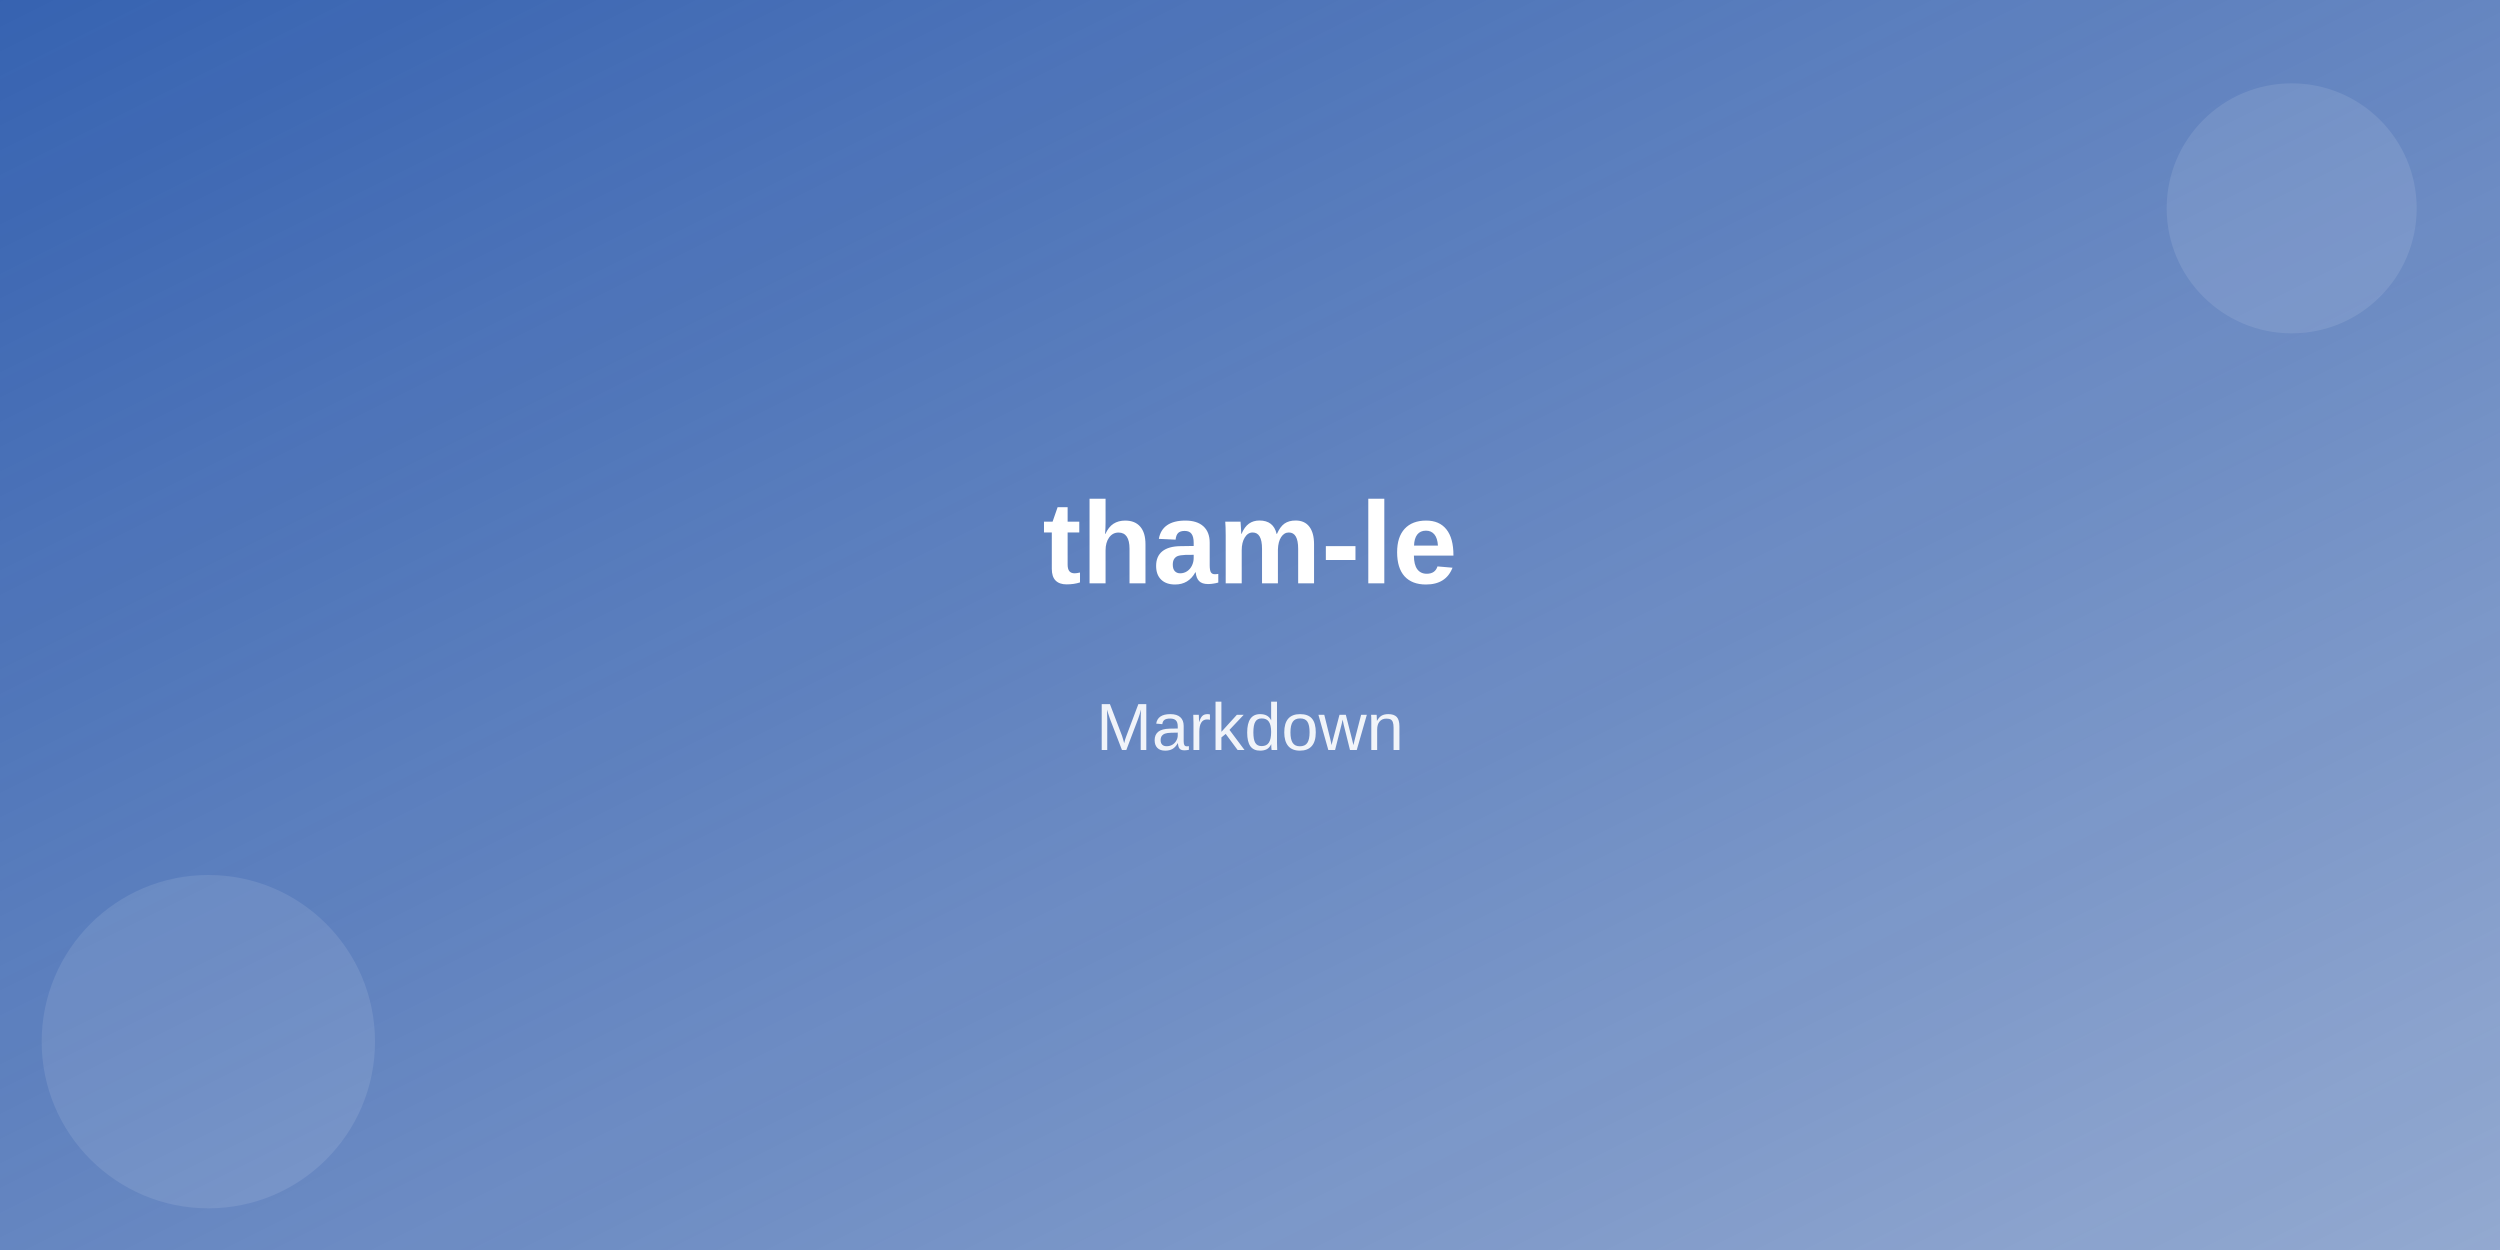
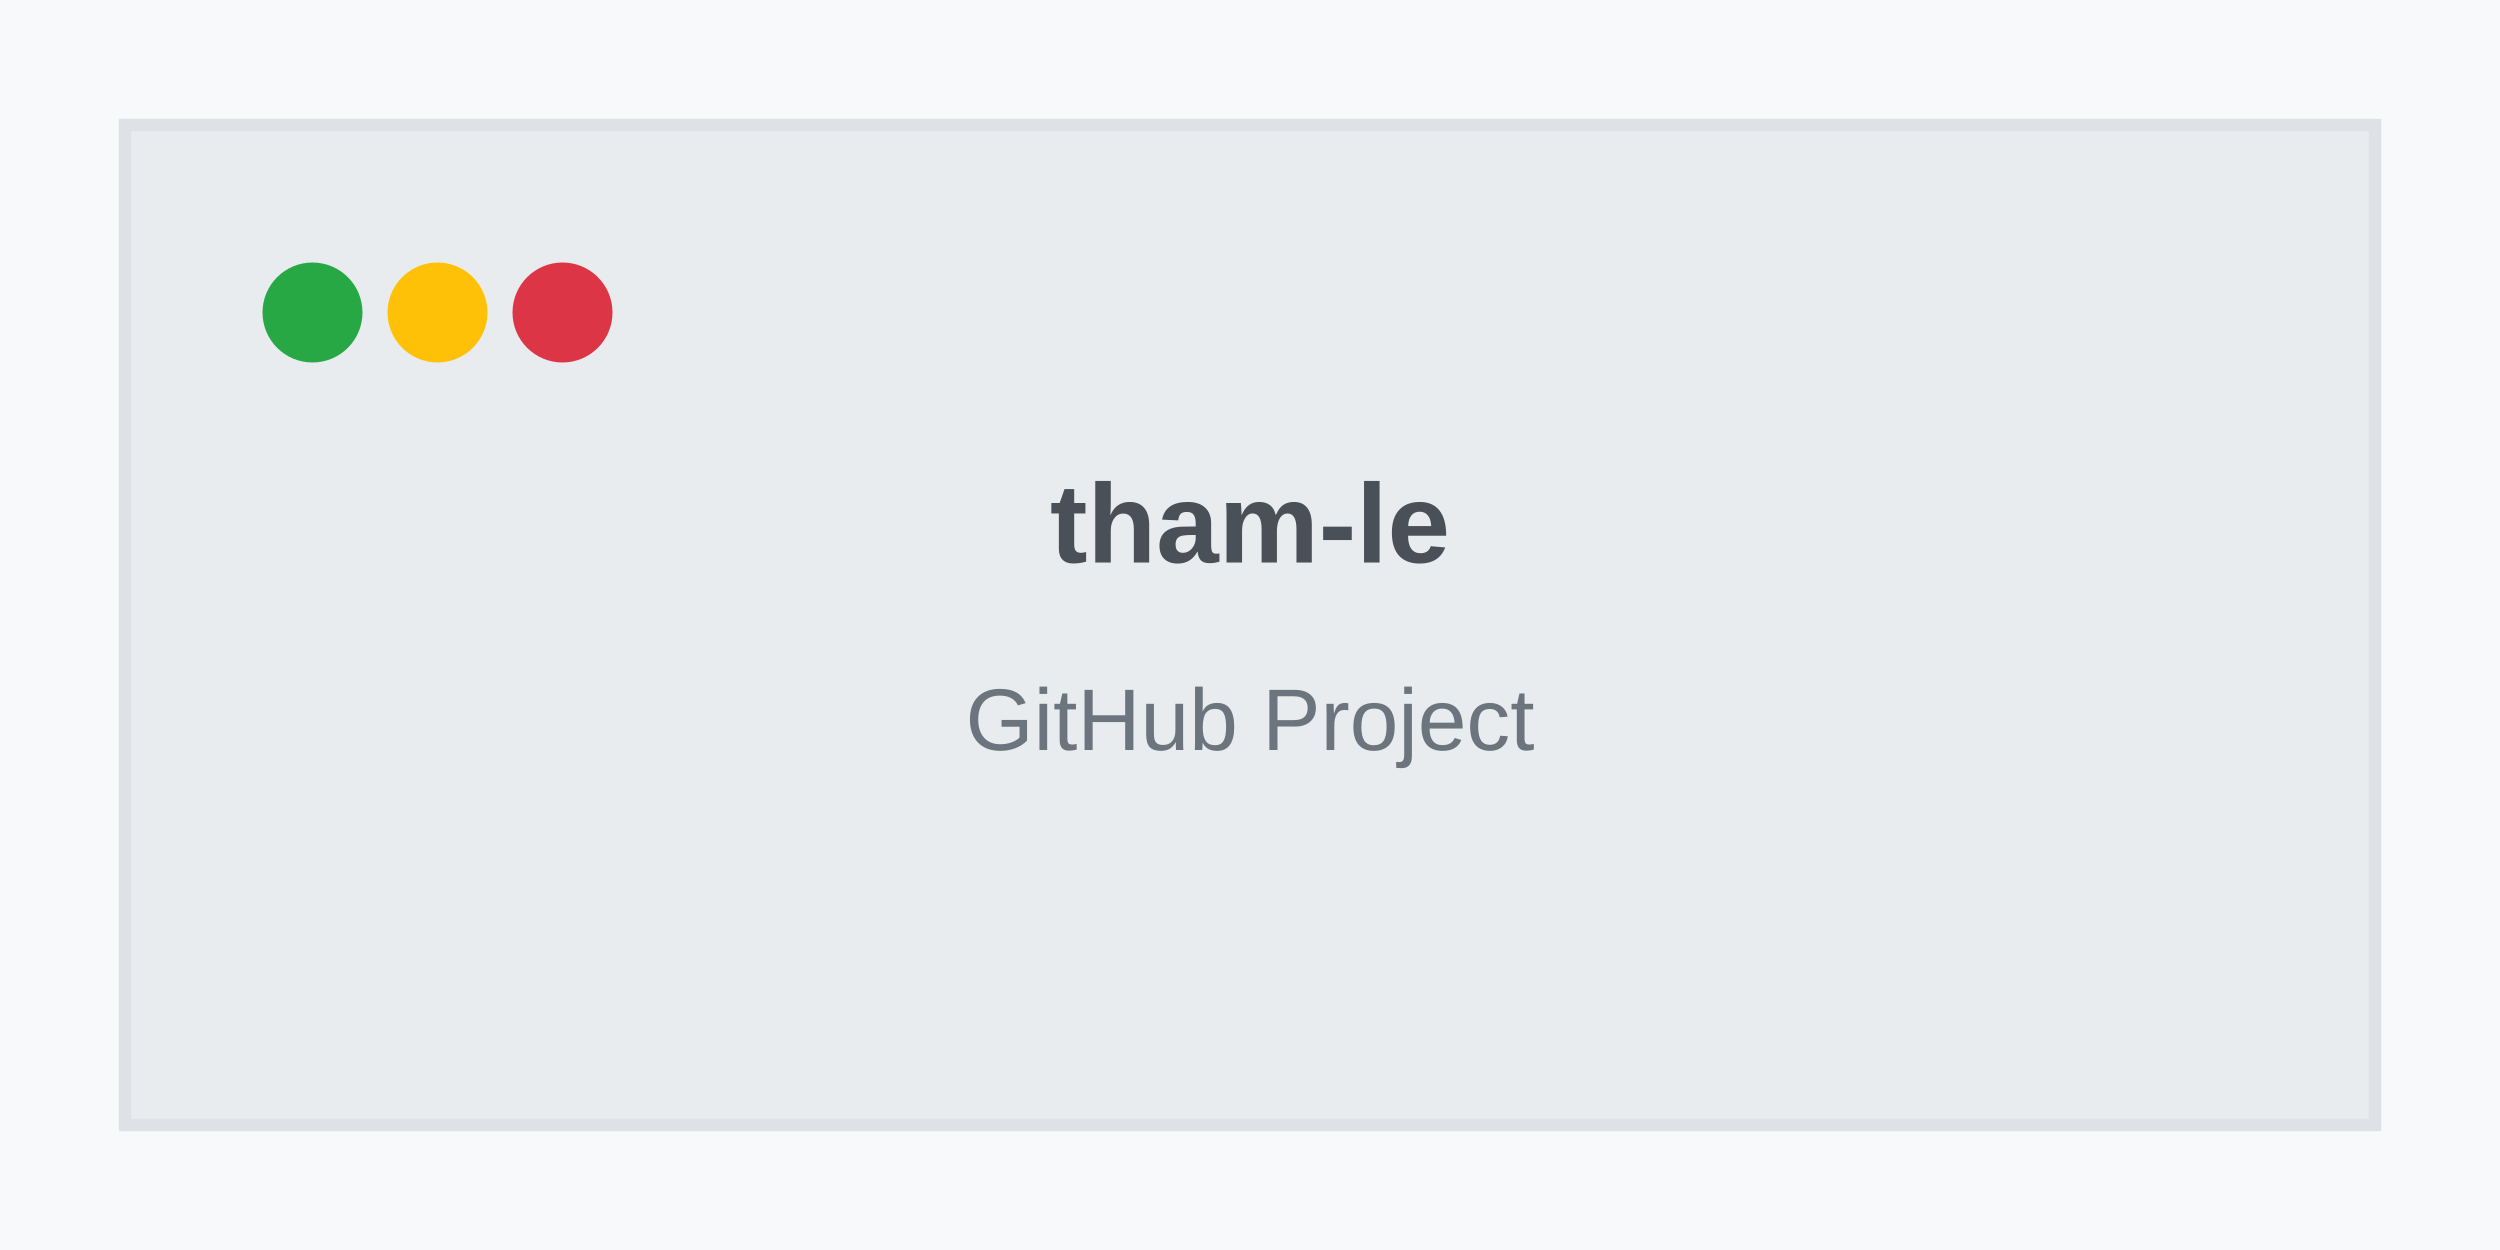
- <svg xmlns="http://www.w3.org/2000/svg" width="600" height="300">
-   <defs>
-     <linearGradient id="grad-tham-le" x1="0%" y1="0%" x2="100%" y2="100%">
-       <stop offset="0%" style="stop-color:#083fa1;stop-opacity:0.8" />
-       <stop offset="100%" style="stop-color:#083fa1;stop-opacity:0.4" />
-     </linearGradient>
-   </defs>
-   <rect width="600" height="300" fill="url(#grad-tham-le)" />
-   <circle cx="550" cy="50" r="30" fill="white" opacity="0.1" />
-   <circle cx="50" cy="250" r="40" fill="white" opacity="0.1" />
-   <text x="300" y="140" font-family="Arial, sans-serif" font-size="28" font-weight="bold" text-anchor="middle" fill="white">tham-le</text>
-   <text x="300" y="180" font-family="Arial, sans-serif" font-size="16" text-anchor="middle" fill="white" opacity="0.9">Markdown</text>
+ <svg xmlns="http://www.w3.org/2000/svg" width="400" height="200">
+   <rect width="100%" height="100%" fill="#f8f9fa" />
+   <rect x="20" y="20" width="360" height="160" fill="#e9ecef" stroke="#dee2e6" stroke-width="2" />
+   <text x="200" y="90" font-family="Arial, sans-serif" font-size="18" font-weight="bold" text-anchor="middle" fill="#495057">tham-le</text>
+   <text x="200" y="120" font-family="Arial, sans-serif" font-size="14" text-anchor="middle" fill="#6c757d">GitHub Project</text>
+   <circle cx="50" cy="50" r="8" fill="#28a745" />
+   <circle cx="70" cy="50" r="8" fill="#ffc107" />
+   <circle cx="90" cy="50" r="8" fill="#dc3545" />
</svg>
